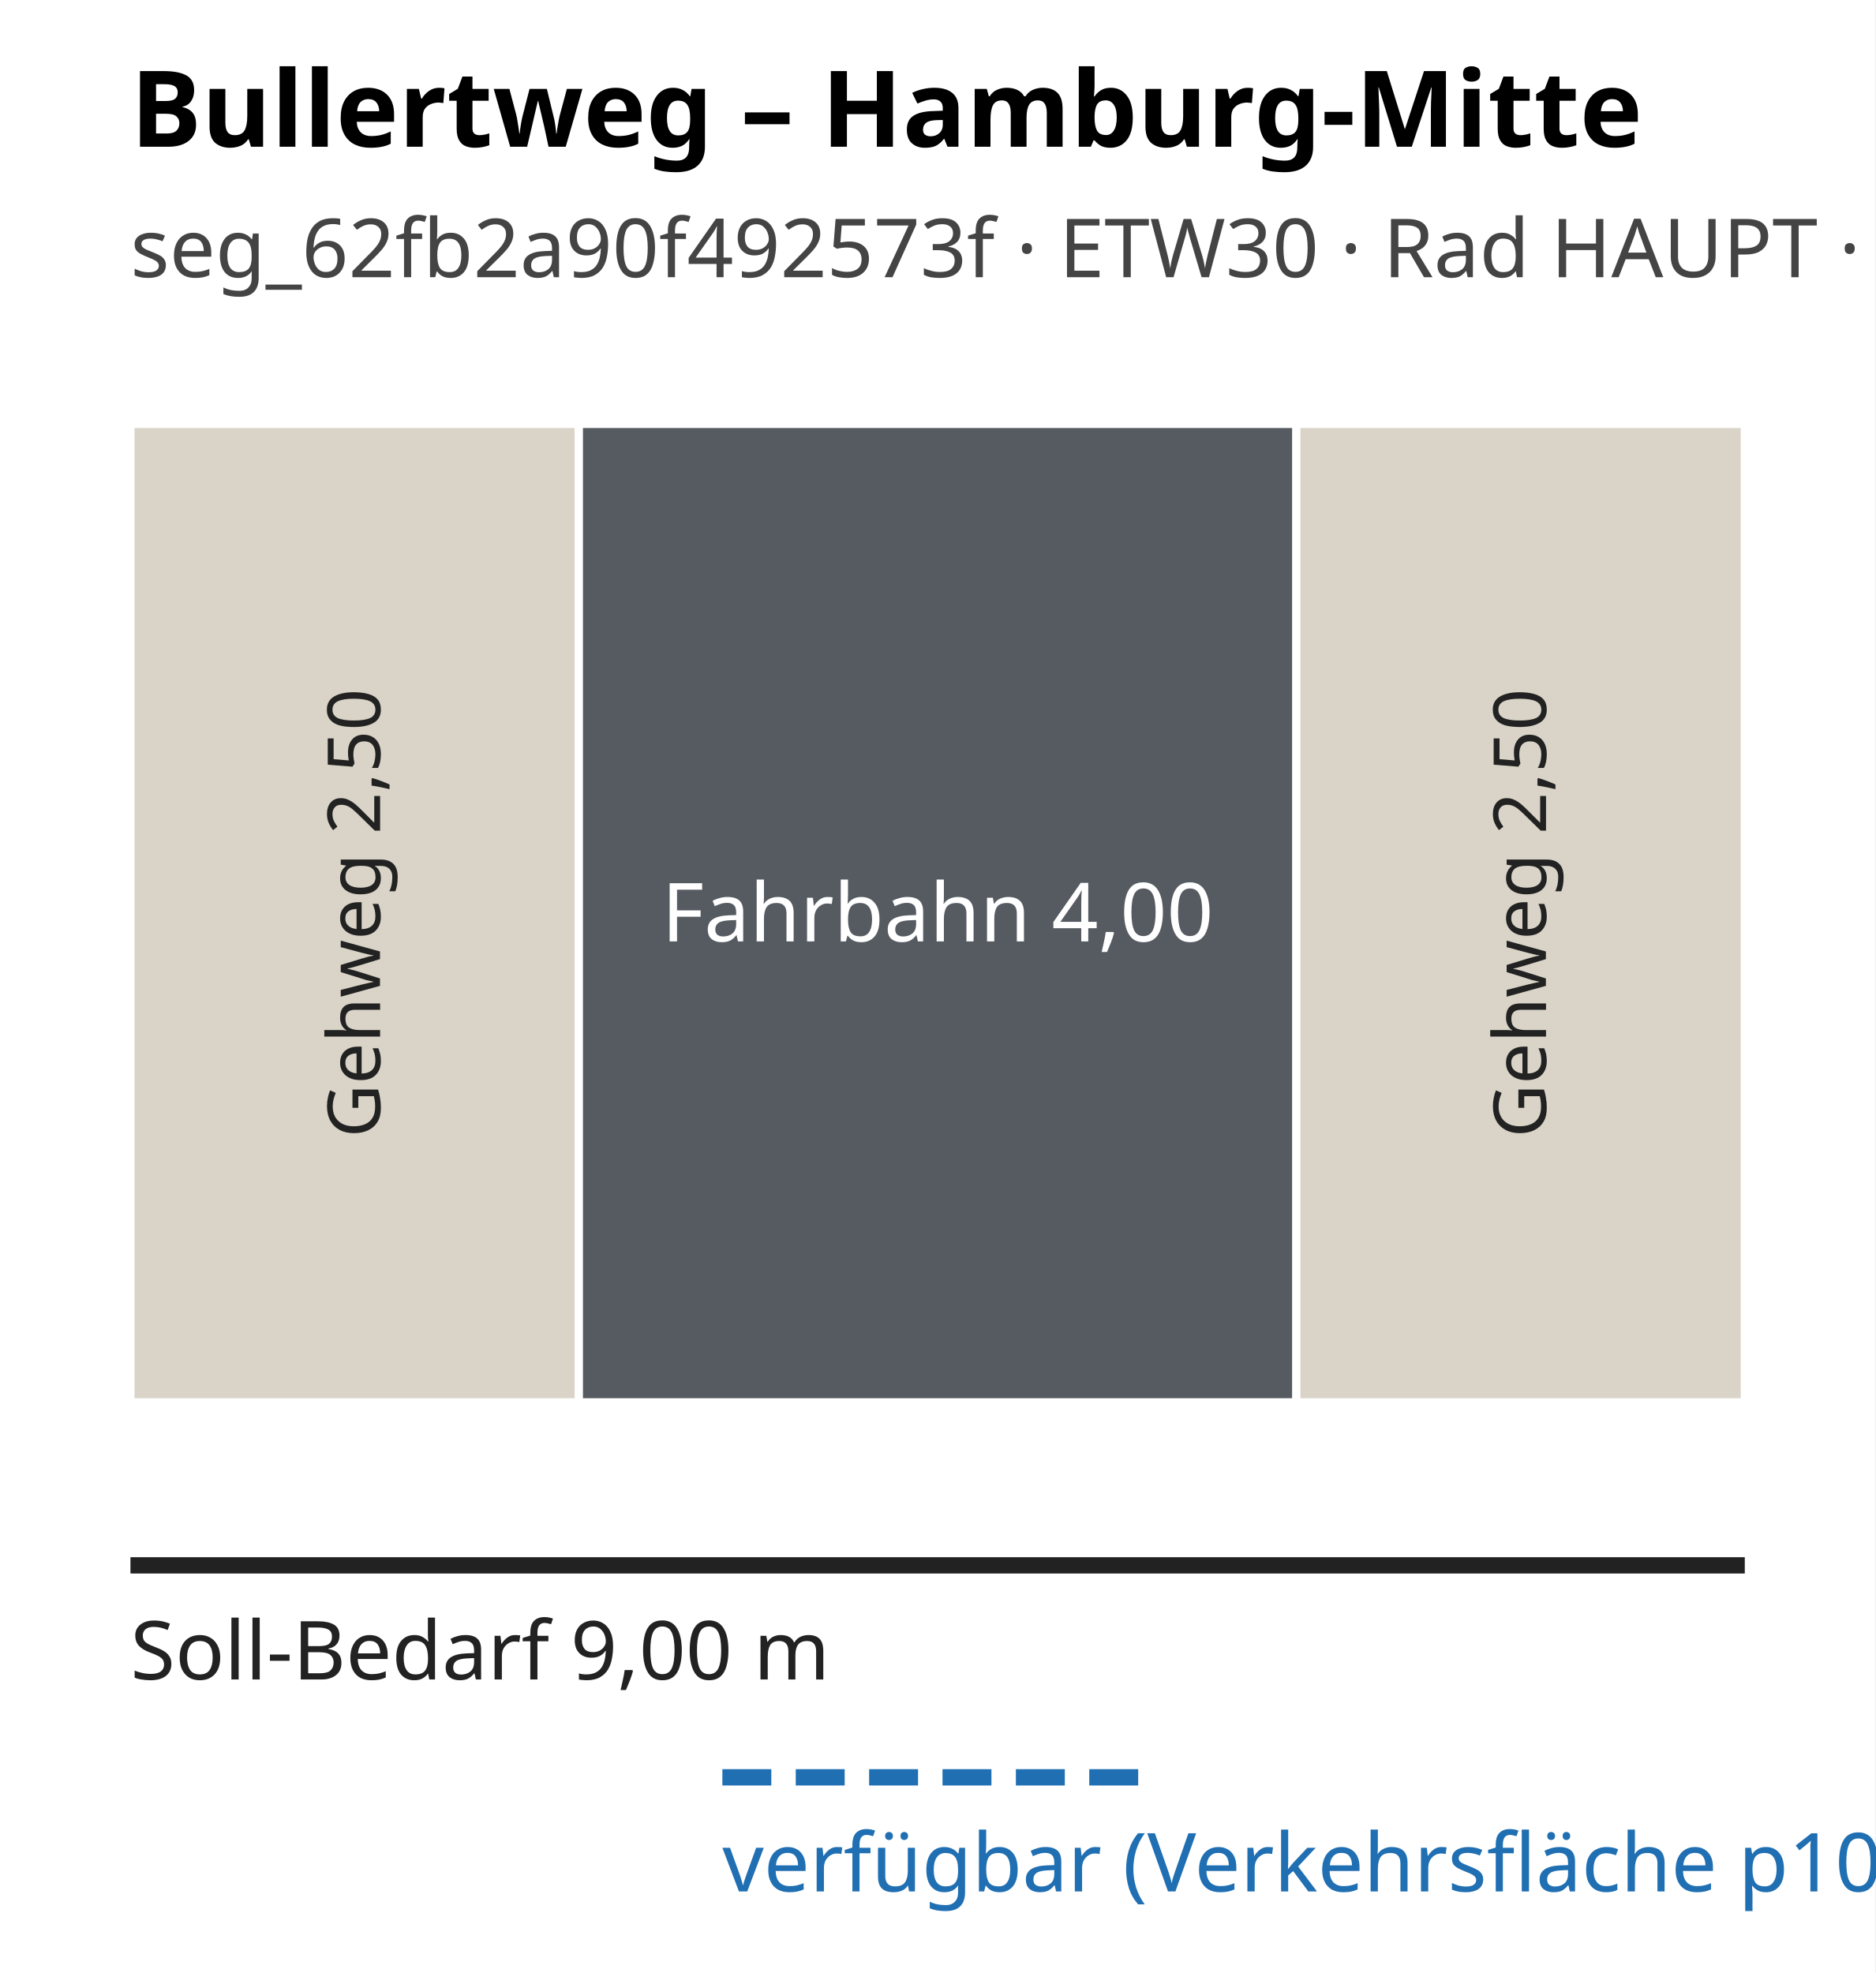
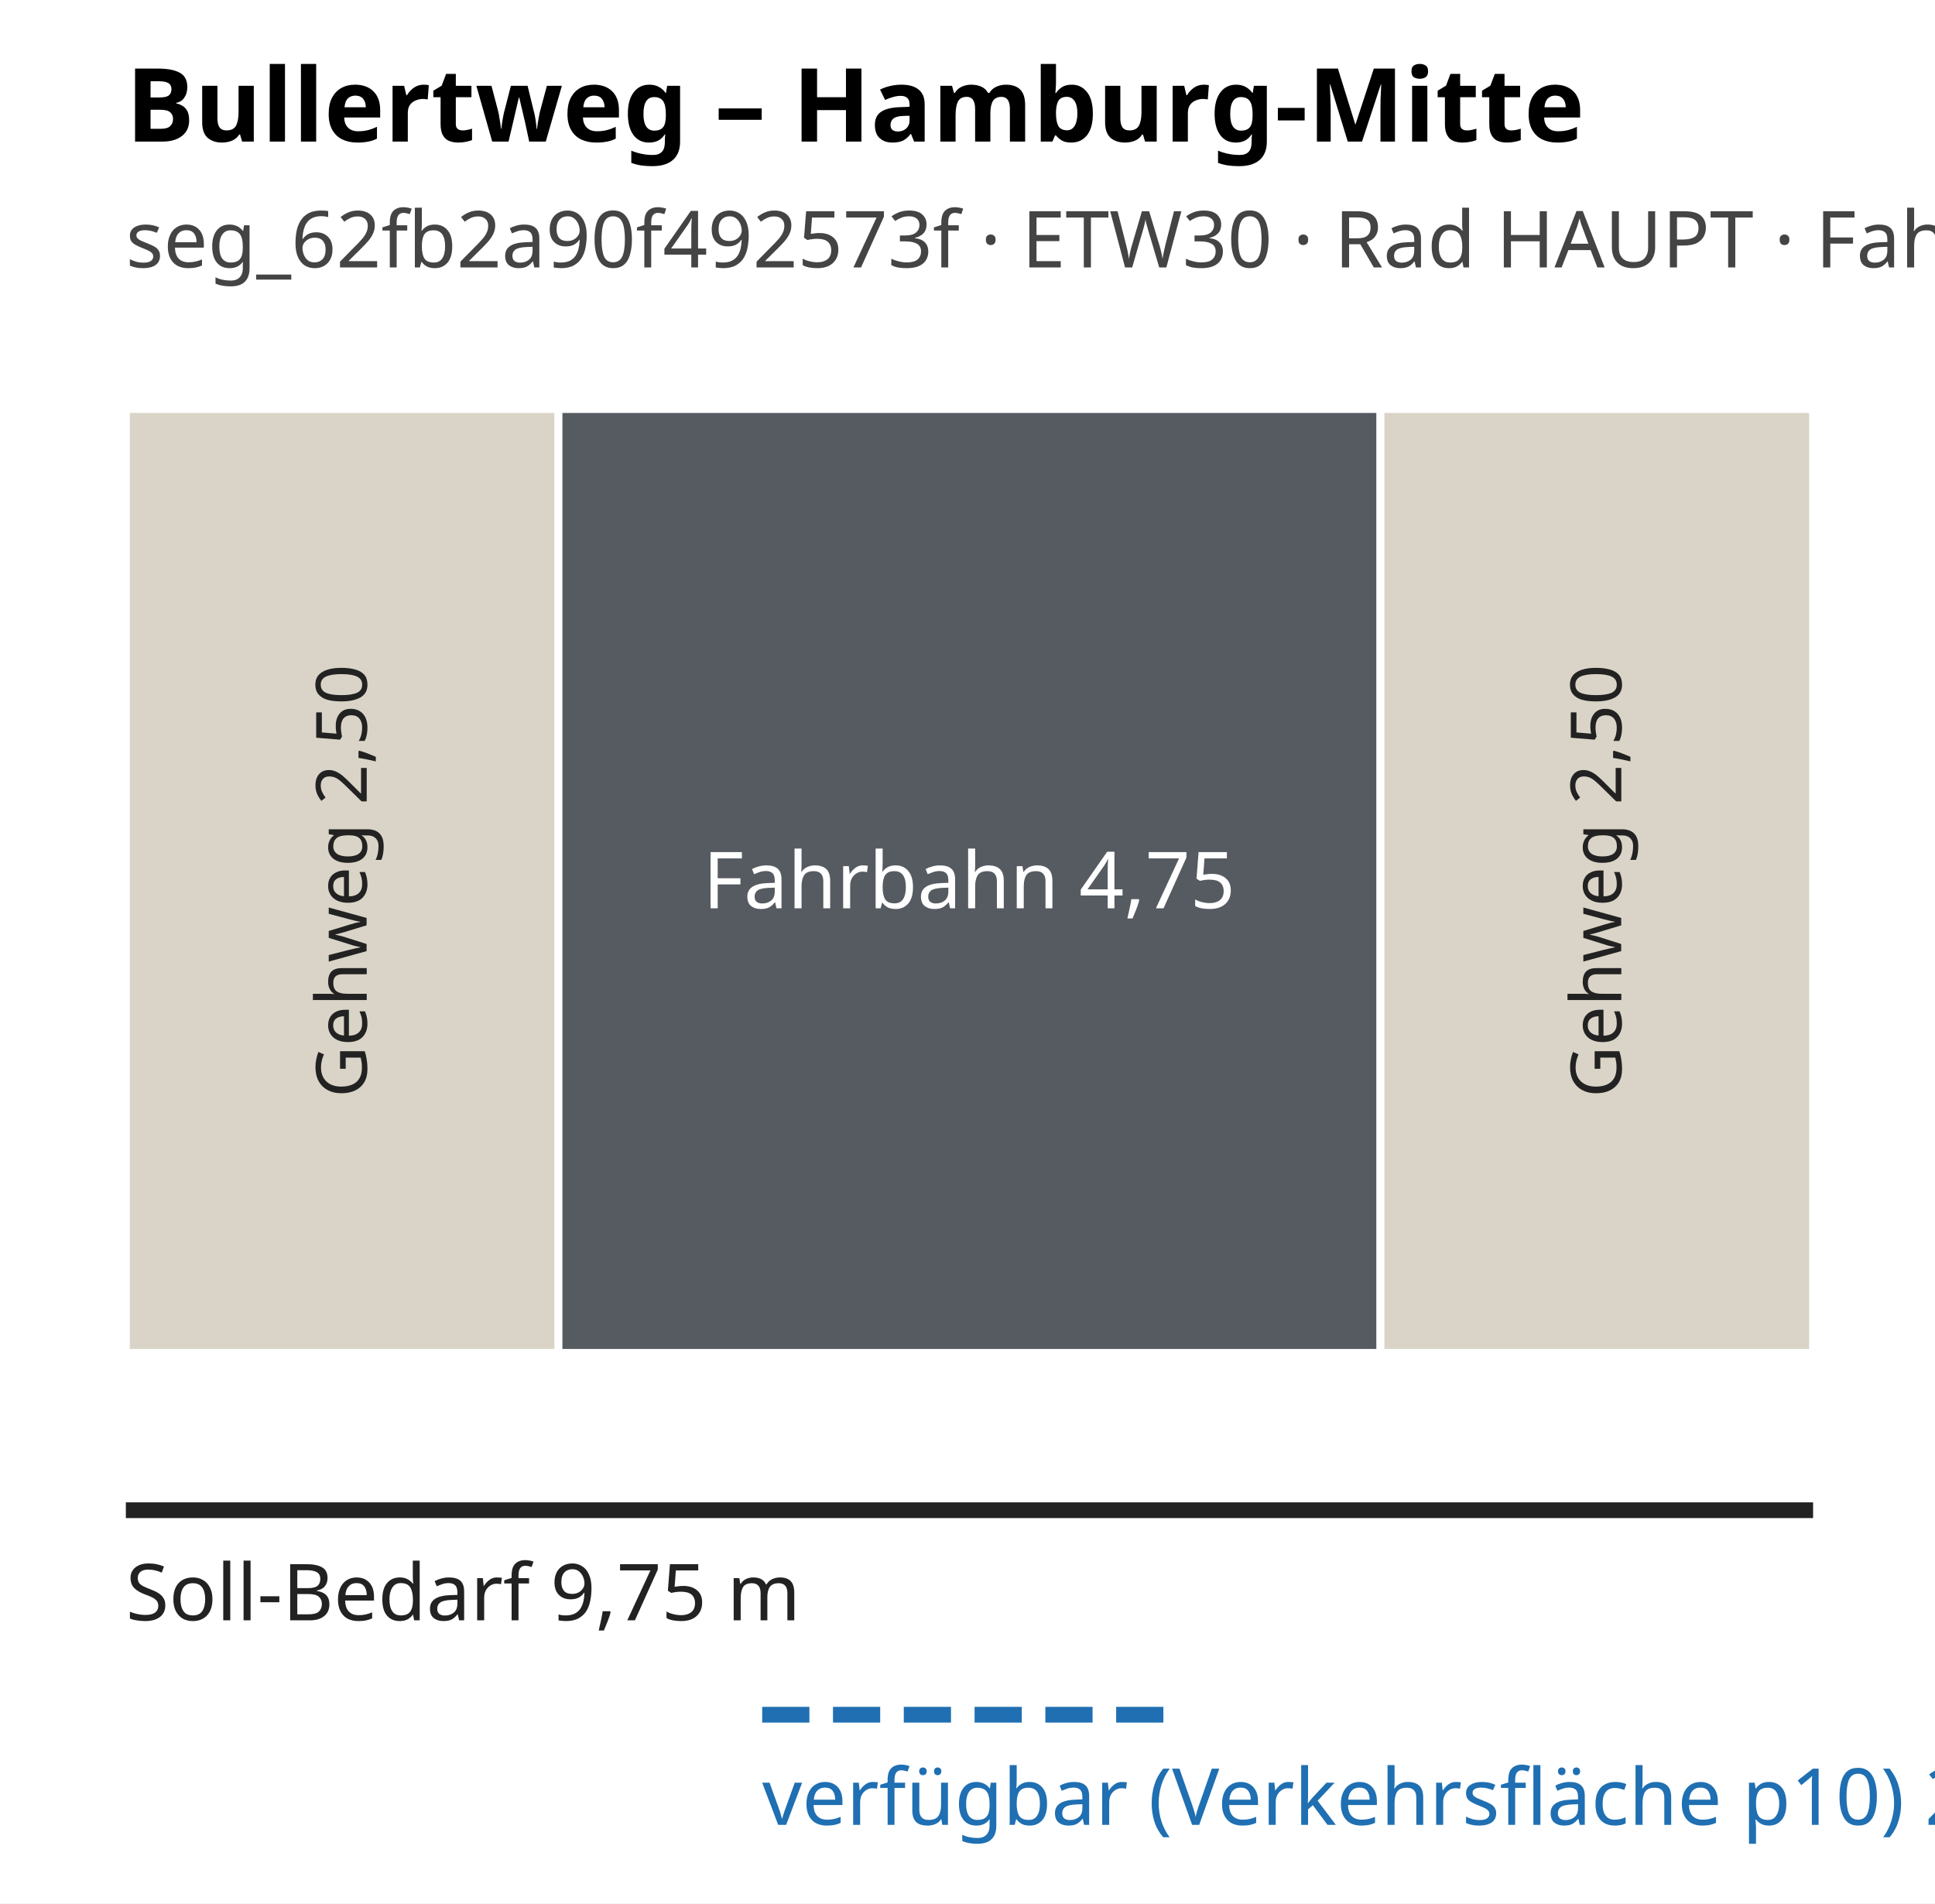
- <svg xmlns="http://www.w3.org/2000/svg" width="230" height="242" viewBox="0 0 230 242" font-family="sans-serif" font-size="10">
-   <rect x="0" y="0" width="230" height="242" fill="#ffffff" />
+ <svg xmlns="http://www.w3.org/2000/svg" width="246" height="242" viewBox="0 0 246 242" font-family="sans-serif" font-size="10">
+   <rect x="0" y="0" width="246" height="242" fill="#ffffff" />
  <text x="16.0" y="18" font-size="13" font-weight="bold">Bullertweg – Hamburg-Mitte</text>
  <text x="16.0" y="34" fill="#444">seg_62fb2a90f492573f · ETW30 · Rad HAUPT · Fahrradstraße · passt nicht · Abbau D4|D6</text>
  <rect x="16.0" y="52.0" width="55.0" height="120.0" fill="#d9d4c7" stroke="#ffffff" stroke-width="1" data-element="sidewalk" data-width-m="2.50" />
  <text transform="translate(43.5,112.0) rotate(-90)" text-anchor="middle" dominant-baseline="middle" fill="#222" font-size="9">Gehweg 2,50</text>
-   <rect x="71.0" y="52.0" width="88.0" height="120.0" fill="#555b61" stroke="#ffffff" stroke-width="1" data-element="carriageway" data-width-m="4.00" />
-   <text x="115.0" y="112.0" text-anchor="middle" dominant-baseline="middle" fill="#ffffff">Fahrbahn 4,00</text>
-   <rect x="159.0" y="52.0" width="55.0" height="120.0" fill="#d9d4c7" stroke="#ffffff" stroke-width="1" data-element="sidewalk" data-width-m="2.50" />
-   <text transform="translate(186.5,112.0) rotate(-90)" text-anchor="middle" dominant-baseline="middle" fill="#222" font-size="9">Gehweg 2,50</text>
-   <text x="16.0" y="206.0" fill="#222">Soll-Bedarf 9,00 m</text>
-   <line x1="16.0" y1="192.0" x2="214.0" y2="192.0" stroke="#222" stroke-width="2" />
-   <line x1="88.6" y1="218.0" x2="141.4" y2="218.0" stroke="#1f6fb2" stroke-width="2" stroke-dasharray="6 3" />
-   <text x="88.6" y="232.0" fill="#1f6fb2">verfügbar (Verkehrsfläche p10) 2,40 m</text>
+   <rect x="71.0" y="52.0" width="104.5" height="120.0" fill="#555b61" stroke="#ffffff" stroke-width="1" data-element="carriageway" data-width-m="4.75" />
+   <text x="123.2" y="112.0" text-anchor="middle" dominant-baseline="middle" fill="#ffffff">Fahrbahn 4,75</text>
+   <rect x="175.5" y="52.0" width="55.0" height="120.0" fill="#d9d4c7" stroke="#ffffff" stroke-width="1" data-element="sidewalk" data-width-m="2.50" />
+   <text transform="translate(203.0,112.0) rotate(-90)" text-anchor="middle" dominant-baseline="middle" fill="#222" font-size="9">Gehweg 2,50</text>
+   <text x="16.0" y="206.0" fill="#222">Soll-Bedarf 9,75 m</text>
+   <line x1="16.0" y1="192.0" x2="230.5" y2="192.0" stroke="#222" stroke-width="2" />
+   <line x1="96.9" y1="218.0" x2="149.6" y2="218.0" stroke="#1f6fb2" stroke-width="2" stroke-dasharray="6 3" />
+   <text x="96.9" y="232.0" fill="#1f6fb2">verfügbar (Verkehrsfläche p10) 2,40 m</text>
</svg>
